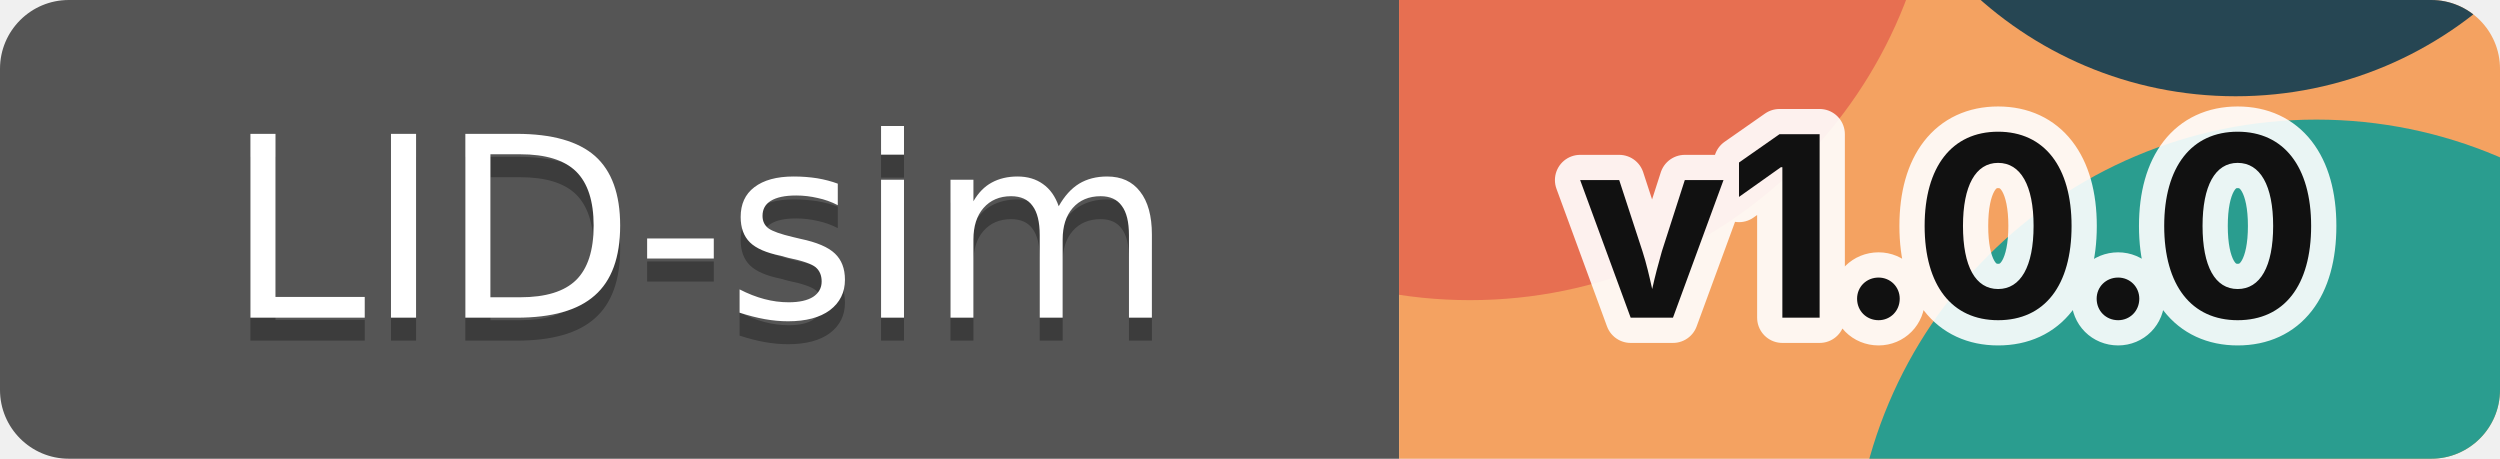
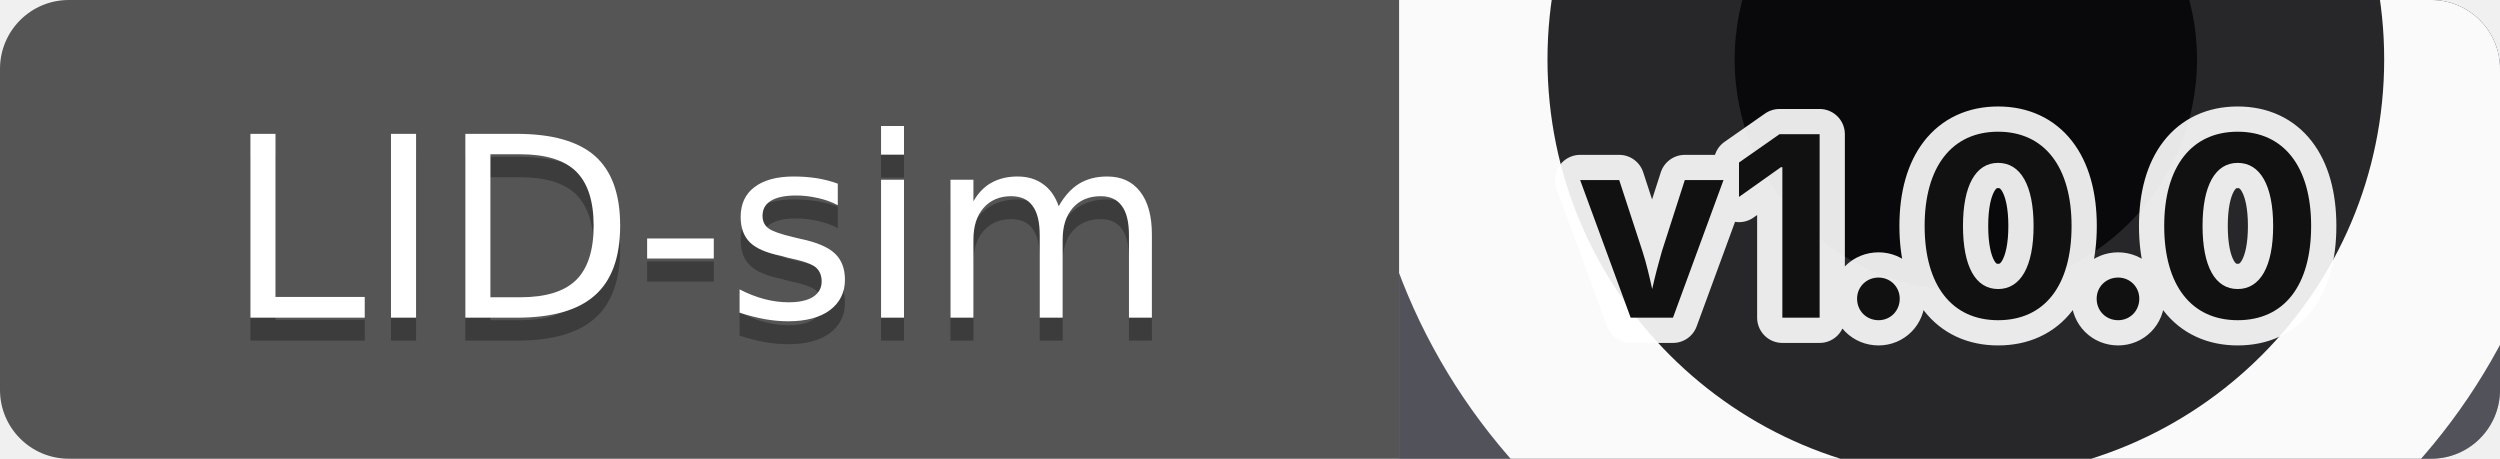
<svg xmlns="http://www.w3.org/2000/svg" width="109" height="20" viewBox="0 0 109 20" role="img" aria-label="LID-sim: v1.0.0">
  <defs>
    <clipPath id="b1ugrxstc">
      <rect width="109" height="20" rx="3" />
    </clipPath>
    <clipPath id="b1ugrxstv">
      <rect x="61" width="48" height="20" />
    </clipPath>
  </defs>
  <g clip-path="url(#b1ugrxstc)">
    <rect width="61" height="20" fill="#555555" />
    <g clip-path="url(#b1ugrxstv)">
      <g transform="translate(61 -14) scale(0.48)">
-         <rect width="100" height="100" fill="#f4a261" />
-         <circle cx="75.99" cy="2.86" r="35.05" fill="#264653" />
-         <circle cx="83.32" cy="82.18" r="42.15" fill="#2a9d8f" />
-         <circle cx="6.44" cy="14.04" r="42.39" fill="#e76f51" />
+         <rect width="100" height="100" fill="#a1a1aa" />
+         <circle cx="51.48" cy="34.57" r="72" fill="#52525b" />
+         <circle cx="51.48" cy="34.57" r="55" fill="#fafafa" />
+         <circle cx="51.48" cy="34.57" r="38" fill="#27272a" />
+         <circle cx="51.48" cy="34.57" r="21" fill="#09090b" />
      </g>
    </g>
  </g>
  <g text-anchor="middle" font-size="11" text-rendering="geometricPrecision">
    <g font-family="Verdana, Geneva, 'DejaVu Sans', sans-serif">
      <text x="30.5" y="11" dy="0.35em" fill="#010101" fill-opacity=".3" textLength="49">LID-sim</text>
      <text x="30.5" y="10" dy="0.35em" fill="#fff" textLength="49">LID-sim</text>
    </g>
    <text x="85" y="10" dy="0.35em" font-family="Inter, 'Helvetica Neue', Arial, sans-serif" font-weight="700" fill="#111111" stroke="#ffffff" stroke-opacity="0.9" stroke-width="2.2" paint-order="stroke" stroke-linejoin="round" textLength="36">v1.0.0</text>
  </g>
</svg>
